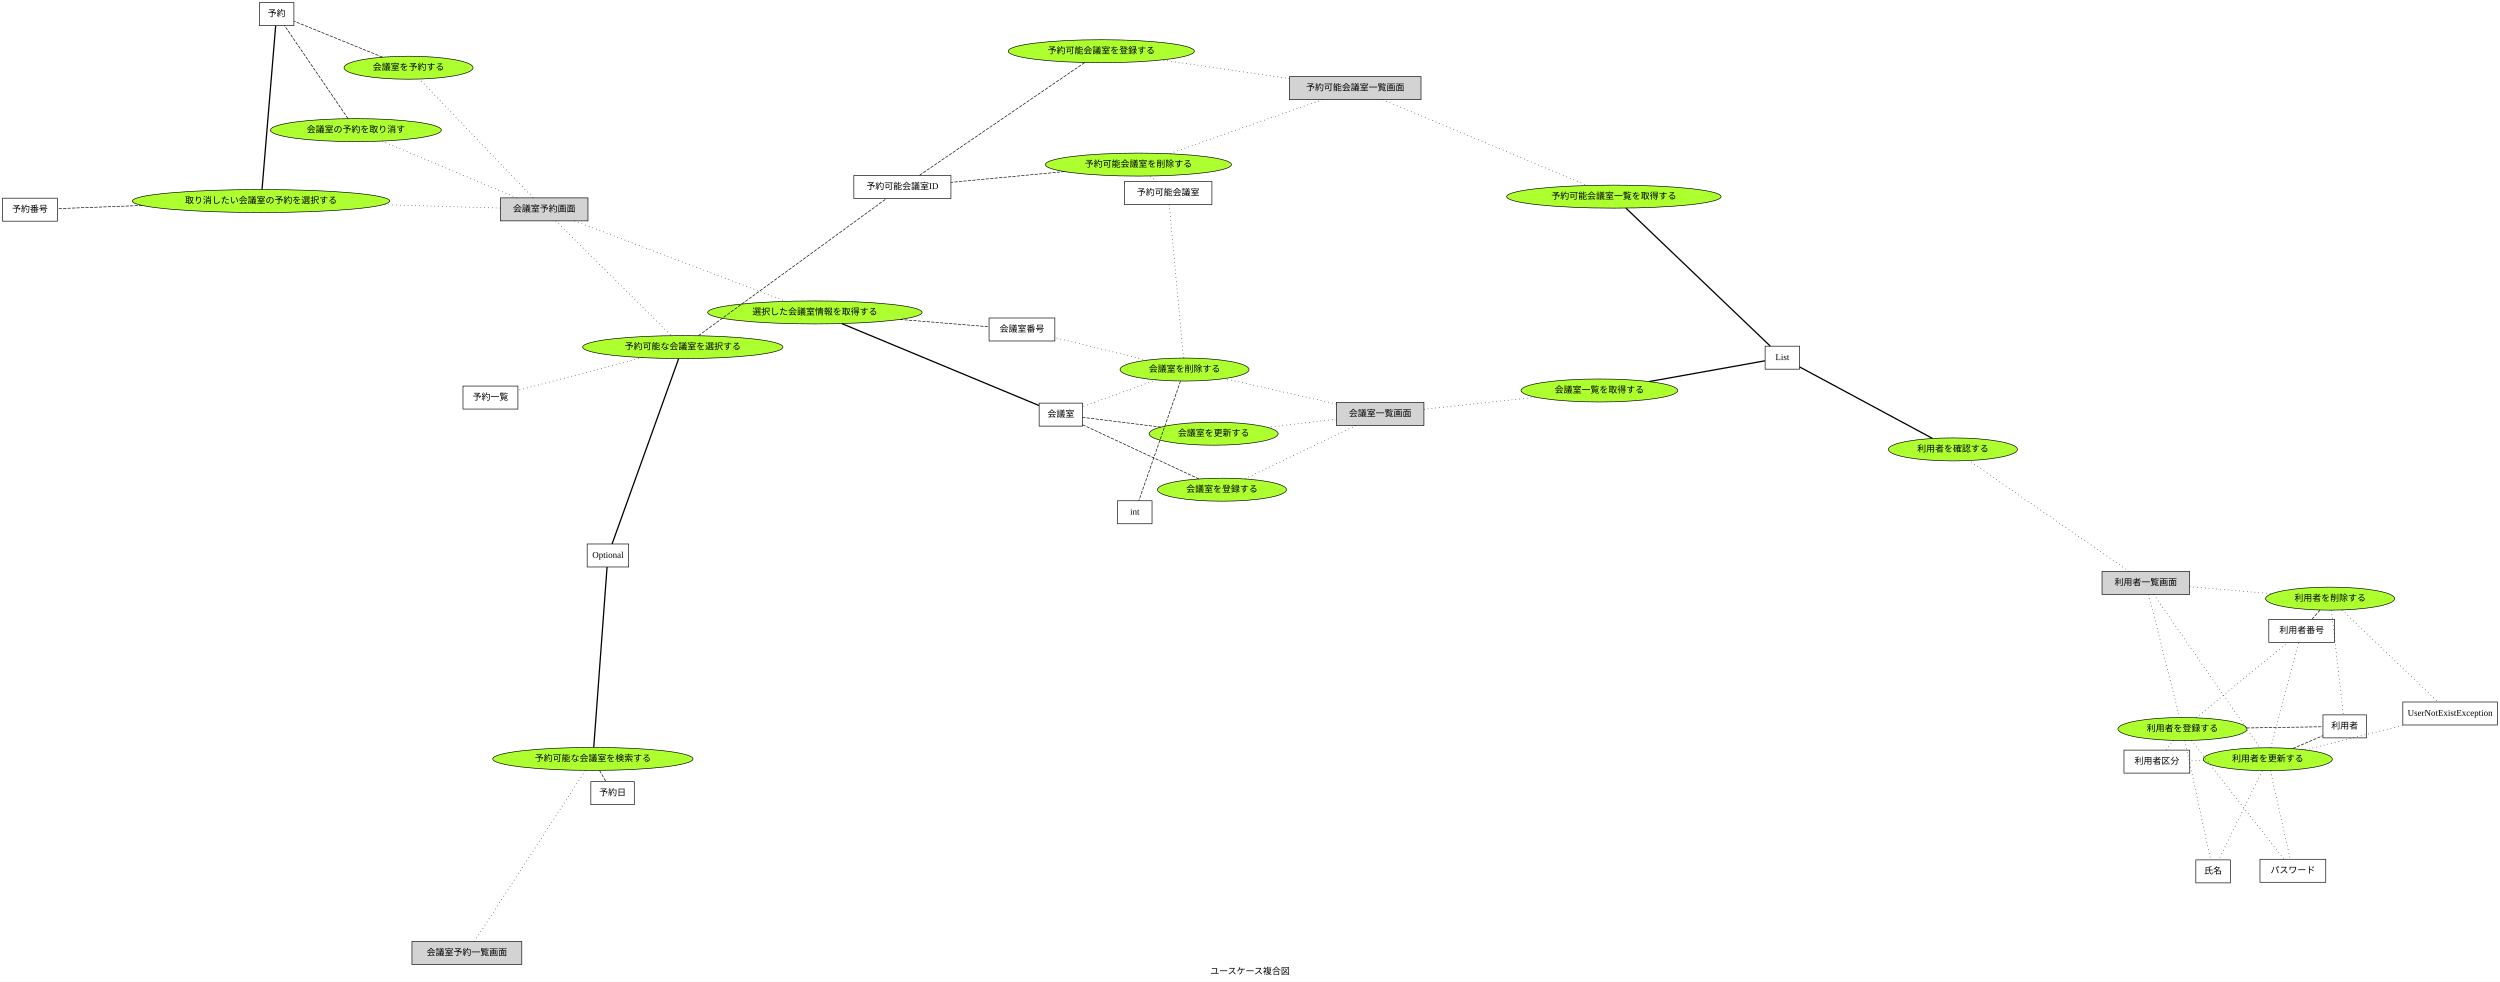
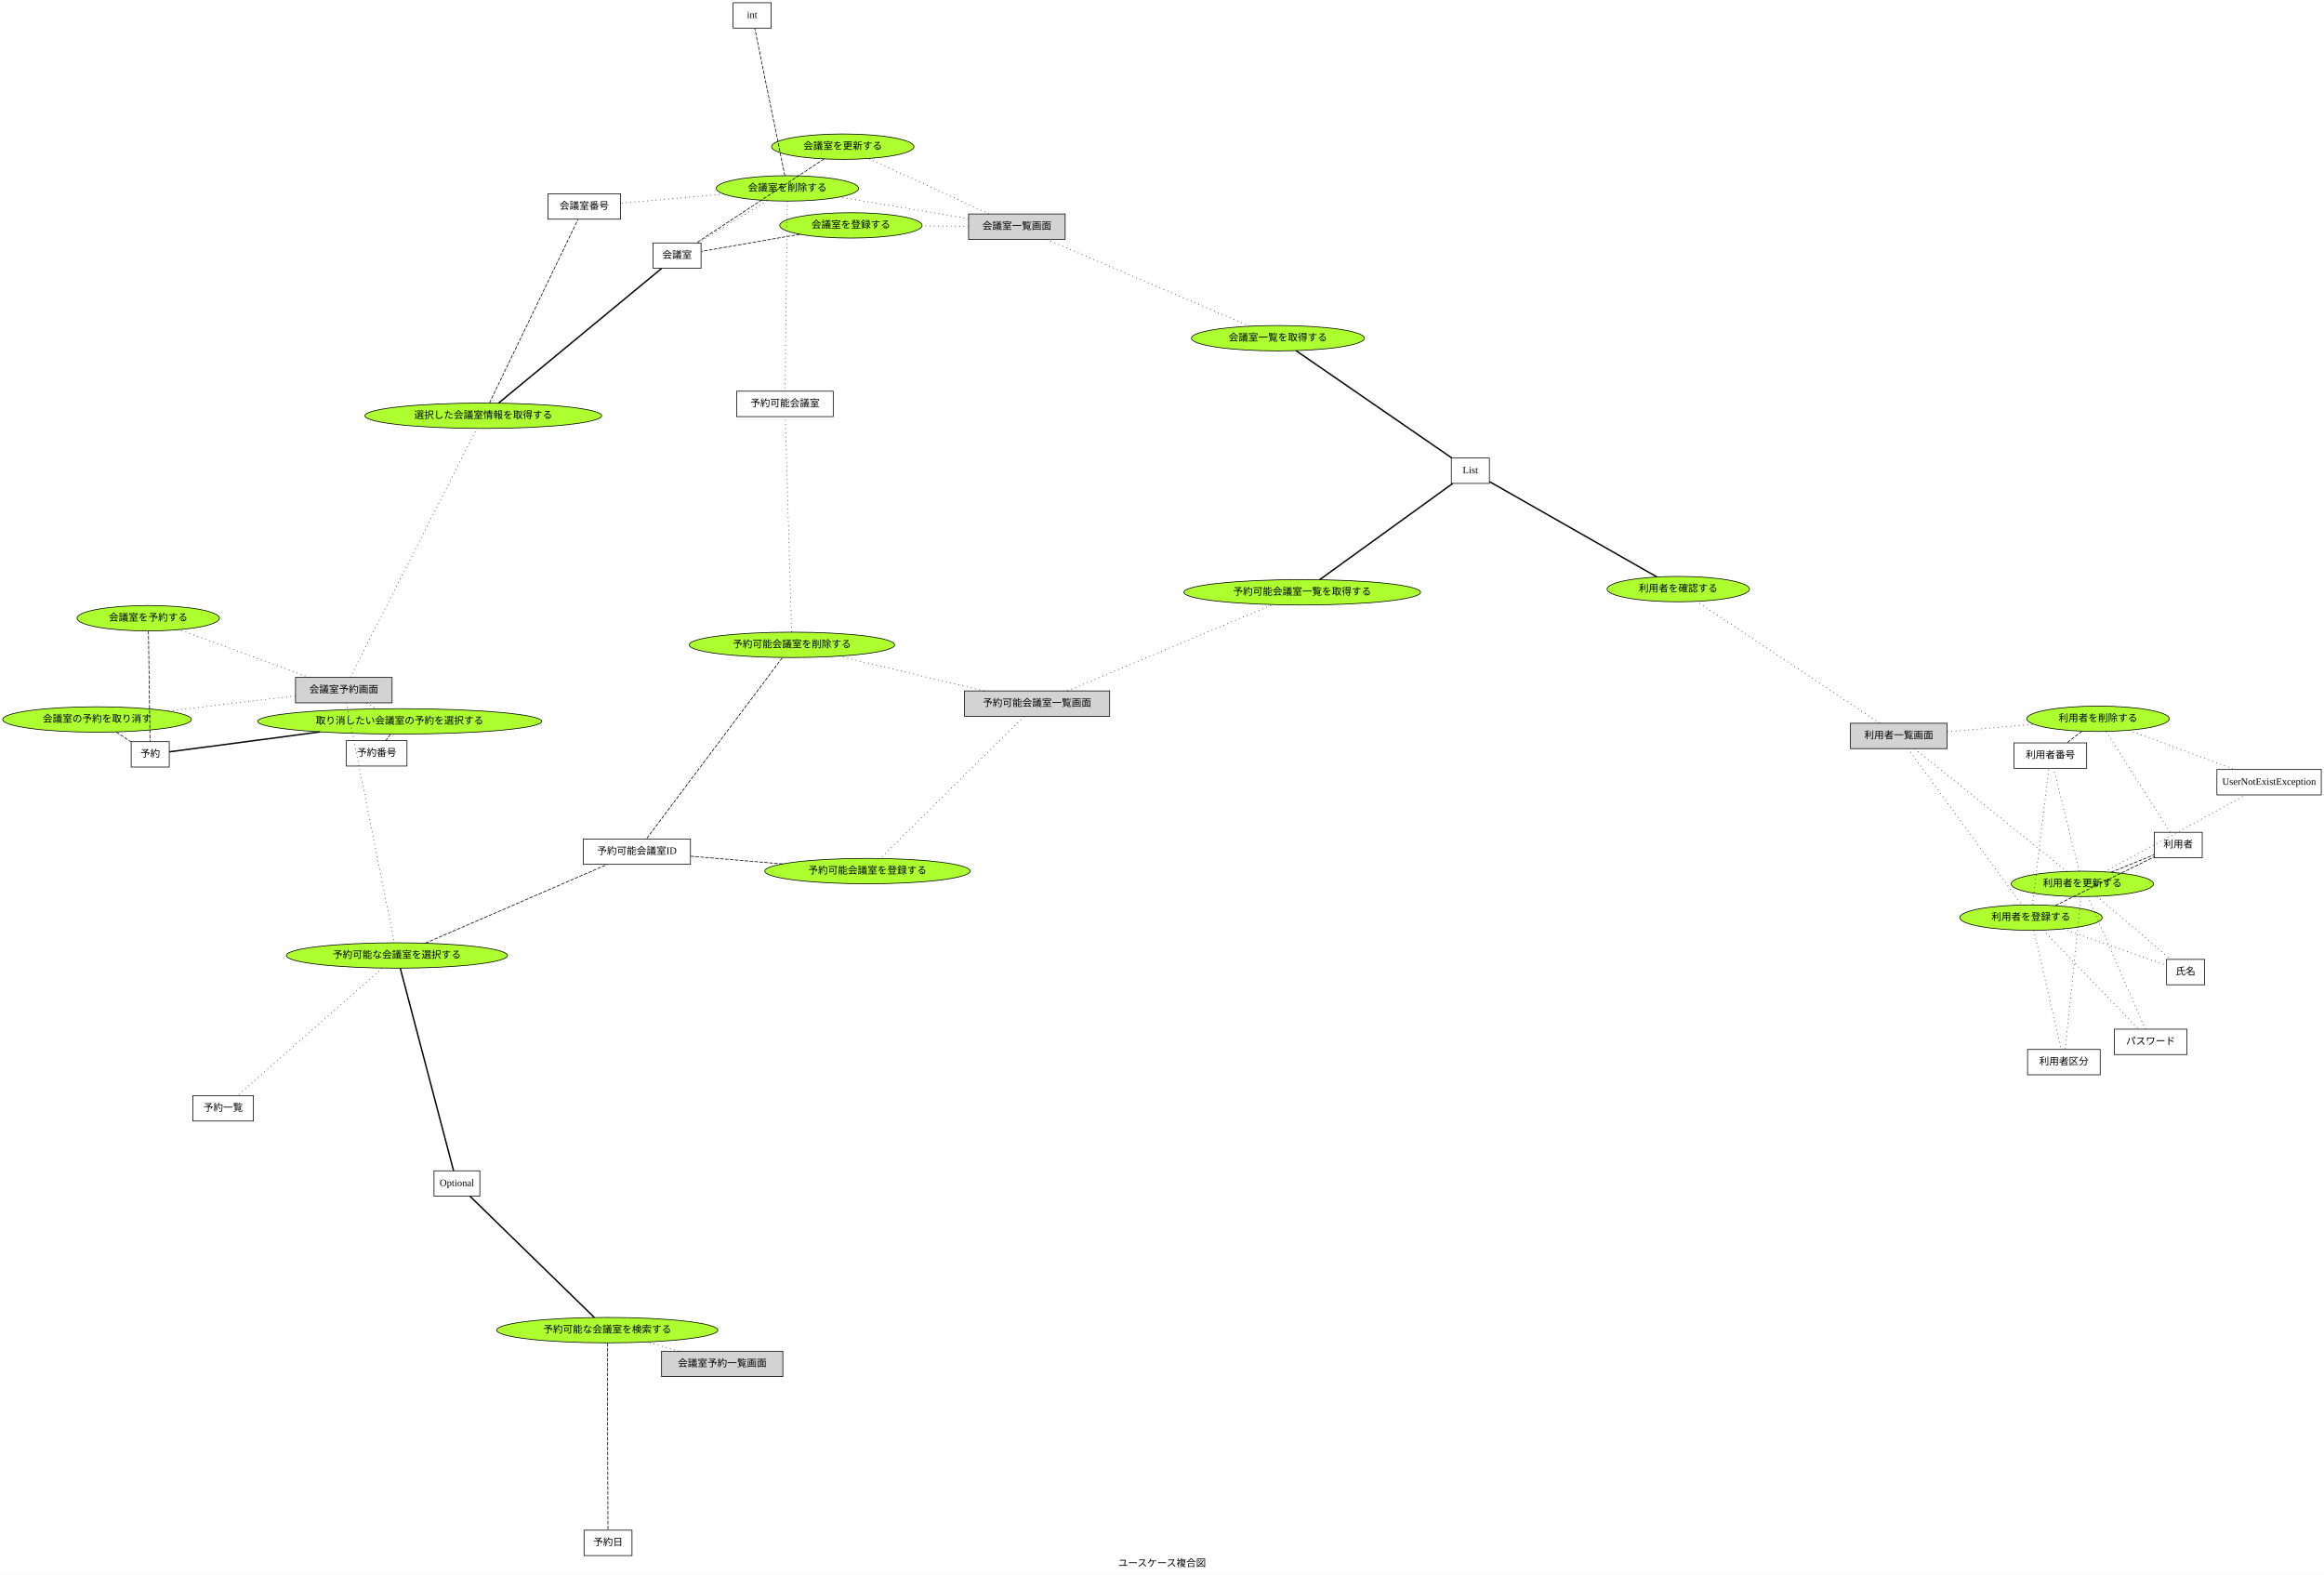
- <svg xmlns="http://www.w3.org/2000/svg" xmlns:xlink="http://www.w3.org/1999/xlink" width="3914pt" height="1537pt" viewBox="0.00 0.00 3914.00 1537.00">
-   <g id="graph0" class="graph" transform="scale(1 1) rotate(0) translate(4 1510)">
-     <polygon fill="white" stroke="transparent" points="-4,27 -4,-1510 3910,-1510 3910,27 -4,27" />
-     <text text-anchor="middle" x="1953" y="15.2" font-family="Times New Roman,serif" font-size="14.00">ユースケース複合図
+ <svg xmlns="http://www.w3.org/2000/svg" xmlns:xlink="http://www.w3.org/1999/xlink" width="3296pt" height="2233pt" viewBox="0.00 0.00 3296.00 2233.00">
+   <g id="graph0" class="graph" transform="scale(1 1) rotate(0) translate(4 2206)">
+     <polygon fill="white" stroke="transparent" points="-4,27 -4,-2206 3292,-2206 3292,27 -4,27" />
+     <text text-anchor="middle" x="1644" y="15.2" font-family="Times New Roman,serif" font-size="14.00">ユースケース複合図
        </text>
    <g id="node1" class="node">
      <g id="a_node1">
        <a xlink:href="https://github.com/k2works/application_programing_excercise_2022/tree/take13/src/main/java/mrs/application/scenario/MeetingRoomReservationScenario.java" xlink:title="MeetingRoomReservationScenario.cancel(Reservation)">
-           <ellipse fill="greenyellow" stroke="black" cx="553.18" cy="-1306.26" rx="133.78" ry="18" />
-           <text text-anchor="middle" x="553.18" y="-1302.56" font-family="Times New Roman,serif" font-size="14.00">会議室の予約を取り消す
+           <ellipse fill="greenyellow" stroke="black" cx="133.64" cy="-1185.78" rx="133.78" ry="18" />
+           <text text-anchor="middle" x="133.64" y="-1182.08" font-family="Times New Roman,serif" font-size="14.00">会議室の予約を取り消す
                    </text>
        </a>
      </g>
    </g>
    <g id="node2" class="node">
      <g id="a_node2">
        <a xlink:title="Reservation">
-           <polygon fill="none" stroke="black" points="456.12,-1505.95 402.12,-1505.95 402.12,-1469.95 456.12,-1469.95 456.12,-1505.95" />
-           <text text-anchor="middle" x="429.12" y="-1484.25" font-family="Times New Roman,serif" font-size="14.00">予約
+           <polygon fill="none" stroke="black" points="236.03,-1154.32 182.03,-1154.32 182.03,-1118.32 236.03,-1118.32 236.03,-1154.32" />
+           <text text-anchor="middle" x="209.03" y="-1132.62" font-family="Times New Roman,serif" font-size="14.00">予約
                    </text>
        </a>
      </g>
    </g>
    <g id="edge1" class="edge">
-       <path fill="none" stroke="black" stroke-dasharray="5,2" d="M540.83,-1324.35C517.05,-1359.17 465.16,-1435.17 441.42,-1469.94" />
+       <path fill="none" stroke="black" stroke-dasharray="5,2" d="M160.85,-1167.92C167.69,-1163.44 175.02,-1158.63 181.85,-1154.15" />
    </g>
    <g id="node7" class="node">
      <g id="a_node7">
        <a xlink:href="https://github.com/k2works/application_programing_excercise_2022/tree/take13/src/main/java/mrs/application/scenario/MeetingRoomReservationScenario.java" xlink:title="MeetingRoomReservationScenario.findOne(ReservationId)">
-           <ellipse fill="greenyellow" stroke="black" cx="404.71" cy="-1195.26" rx="201.46" ry="18" />
-           <text text-anchor="middle" x="404.71" y="-1191.56" font-family="Times New Roman,serif" font-size="14.00">取り消したい会議室の予約を選択する
+           <ellipse fill="greenyellow" stroke="black" cx="562.85" cy="-1183.09" rx="201.46" ry="18" />
+           <text text-anchor="middle" x="562.85" y="-1179.39" font-family="Times New Roman,serif" font-size="14.00">取り消したい会議室の予約を選択する
                    </text>
        </a>
      </g>
    </g>
    <g id="edge6" class="edge">
-       <path fill="none" stroke="black" stroke-width="2" d="M427.59,-1469.64C423.21,-1417.08 410.62,-1266.12 406.24,-1213.56" />
+       <path fill="none" stroke="black" stroke-width="2" d="M236.2,-1139.91C281.43,-1145.89 374.62,-1158.21 449.93,-1168.16" />
    </g>
    <g id="node3" class="node">
      <g id="a_node3">
        <a xlink:title="ReservationsController">
-           <polygon fill="lightgray" stroke="black" points="916.53,-1200.2 779.53,-1200.2 779.53,-1164.2 916.53,-1164.2 916.53,-1200.2" />
-           <text text-anchor="middle" x="848.03" y="-1178.5" font-family="Times New Roman,serif" font-size="14.00">会議室予約画面
+           <polygon fill="lightgray" stroke="black" points="552.09,-1245.36 415.09,-1245.36 415.09,-1209.36 552.09,-1209.36 552.09,-1245.36" />
+           <text text-anchor="middle" x="483.59" y="-1223.66" font-family="Times New Roman,serif" font-size="14.00">会議室予約画面
                    </text>
        </a>
      </g>
    </g>
    <g id="edge2" class="edge">
-       <path fill="none" stroke="black" stroke-dasharray="1,5" d="M805.16,-1200.24C748.62,-1224.03 649.8,-1265.6 594.2,-1289" />
+       <path fill="none" stroke="black" stroke-dasharray="1,5" d="M414.87,-1219.2C363.31,-1213.07 291.95,-1204.59 234.02,-1197.71" />
    </g>
    <g id="node4" class="node">
      <g id="a_node4">
        <a xlink:href="https://github.com/k2works/application_programing_excercise_2022/tree/take13/src/main/java/mrs/application/scenario/MeetingRoomReservationScenario.java" xlink:title="MeetingRoomReservationScenario.findMeetingRoom(RoomId)">
-           <ellipse fill="greenyellow" stroke="black" cx="1271.8" cy="-1020.85" rx="167.87" ry="18" />
-           <text text-anchor="middle" x="1271.8" y="-1017.15" font-family="Times New Roman,serif" font-size="14.00">選択した会議室情報を取得する
+           <ellipse fill="greenyellow" stroke="black" cx="681.42" cy="-1616.46" rx="167.87" ry="18" />
+           <text text-anchor="middle" x="681.42" y="-1612.76" font-family="Times New Roman,serif" font-size="14.00">選択した会議室情報を取得する
                    </text>
        </a>
      </g>
    </g>
    <g id="edge5" class="edge">
-       <path fill="none" stroke="black" stroke-dasharray="1,5" d="M895.41,-1164.16C977.48,-1132.91 1145.06,-1069.1 1226.01,-1038.28" />
+       <path fill="none" stroke="black" stroke-dasharray="1,5" d="M492.86,-1245.61C526.09,-1310.97 638.96,-1532.96 672.16,-1598.26" />
    </g>
    <g id="edge8" class="edge">
-       <path fill="none" stroke="black" stroke-dasharray="1,5" d="M779.25,-1184.23C730.12,-1185.67 661.46,-1187.7 596.33,-1189.61" />
+       <path fill="none" stroke="black" stroke-dasharray="1,5" d="M515.83,-1209.35C520.8,-1206.58 525.93,-1203.71 530.9,-1200.94" />
    </g>
    <g id="node13" class="node">
      <g id="a_node13">
        <a xlink:href="https://github.com/k2works/application_programing_excercise_2022/tree/take13/src/main/java/mrs/application/scenario/MeetingRoomReservationScenario.java" xlink:title="MeetingRoomReservationScenario.findReservations(ReservableRoomId)">
-           <ellipse fill="greenyellow" stroke="black" cx="1064.99" cy="-966.59" rx="156.77" ry="18" />
-           <text text-anchor="middle" x="1064.99" y="-962.89" font-family="Times New Roman,serif" font-size="14.00">予約可能な会議室を選択する
+           <ellipse fill="greenyellow" stroke="black" cx="558.93" cy="-851.11" rx="156.77" ry="18" />
+           <text text-anchor="middle" x="558.93" y="-847.41" font-family="Times New Roman,serif" font-size="14.00">予約可能な会議室を選択する
                    </text>
        </a>
      </g>
    </g>
    <g id="edge15" class="edge">
-       <path fill="none" stroke="black" stroke-dasharray="1,5" d="M866.16,-1164.19C907,-1123.6 1005.83,-1025.38 1046.76,-984.71" />
+       <path fill="none" stroke="black" stroke-dasharray="1,5" d="M487.22,-1209.22C499.95,-1145.65 542.44,-933.48 555.25,-869.51" />
    </g>
    <g id="node20" class="node">
      <g id="a_node20">
        <a xlink:href="https://github.com/k2works/application_programing_excercise_2022/tree/take13/src/main/java/mrs/application/scenario/MeetingRoomReservationScenario.java" xlink:title="MeetingRoomReservationScenario.reserve(Reservation)">
-           <ellipse fill="greenyellow" stroke="black" cx="635.6" cy="-1403.97" rx="100.98" ry="18" />
-           <text text-anchor="middle" x="635.6" y="-1400.27" font-family="Times New Roman,serif" font-size="14.00">会議室を予約する
+           <ellipse fill="greenyellow" stroke="black" cx="206.26" cy="-1329.37" rx="100.98" ry="18" />
+           <text text-anchor="middle" x="206.26" y="-1325.67" font-family="Times New Roman,serif" font-size="14.00">会議室を予約する
                    </text>
        </a>
      </g>
    </g>
    <g id="edge21" class="edge">
-       <path fill="none" stroke="black" stroke-dasharray="1,5" d="M830.65,-1200.35C790.61,-1242.14 692.32,-1344.76 652.63,-1386.19" />
+       <path fill="none" stroke="black" stroke-dasharray="1,5" d="M434.65,-1245.37C382.55,-1264.53 300.86,-1294.57 250.6,-1313.06" />
    </g>
    <g id="node6" class="node">
      <g id="a_node6">
        <a xlink:title="RoomId">
-           <polygon fill="none" stroke="black" points="1647.47,-1012.15 1544.47,-1012.15 1544.47,-976.15 1647.47,-976.15 1647.47,-1012.15" />
-           <text text-anchor="middle" x="1595.97" y="-990.45" font-family="Times New Roman,serif" font-size="14.00">会議室番号
+           <polygon fill="none" stroke="black" points="876.08,-1931.19 773.08,-1931.19 773.08,-1895.19 876.08,-1895.19 876.08,-1931.19" />
+           <text text-anchor="middle" x="824.58" y="-1909.49" font-family="Times New Roman,serif" font-size="14.00">会議室番号
                    </text>
        </a>
      </g>
    </g>
    <g id="edge4" class="edge">
-       <path fill="none" stroke="black" stroke-dasharray="5,2" d="M1405.06,-1009.88C1454.13,-1005.83 1506.84,-1001.49 1544.42,-998.4" />
+       <path fill="none" stroke="black" stroke-dasharray="5,2" d="M690.16,-1634.58C715.71,-1687.55 790.13,-1841.78 815.77,-1894.93" />
    </g>
    <g id="node5" class="node">
      <g id="a_node5">
        <a xlink:title="MeetingRoom">
-           <polygon fill="none" stroke="black" points="1690.87,-878.89 1622.87,-878.89 1622.87,-842.89 1690.87,-842.89 1690.87,-878.89" />
-           <text text-anchor="middle" x="1656.87" y="-857.19" font-family="Times New Roman,serif" font-size="14.00">会議室
+           <polygon fill="none" stroke="black" points="990.25,-1861.51 922.25,-1861.51 922.25,-1825.51 990.25,-1825.51 990.25,-1861.51" />
+           <text text-anchor="middle" x="956.25" y="-1839.81" font-family="Times New Roman,serif" font-size="14.00">会議室
                    </text>
        </a>
      </g>
    </g>
    <g id="edge3" class="edge">
-       <path fill="none" stroke="black" stroke-width="2" d="M1622.7,-875.08C1552.2,-904.37 1390.82,-971.41 1313.98,-1003.33" />
+       <path fill="none" stroke="black" stroke-width="2" d="M934.22,-1825.31C882.63,-1782.69 754.48,-1676.82 703.16,-1634.43" />
    </g>
    <g id="node8" class="node">
      <g id="a_node8">
        <a xlink:title="ReservationId">
-           <polygon fill="none" stroke="black" points="85.82,-1199.73 -0.18,-1199.73 -0.18,-1163.73 85.82,-1163.73 85.82,-1199.73" />
-           <text text-anchor="middle" x="42.82" y="-1178.03" font-family="Times New Roman,serif" font-size="14.00">予約番号
+           <polygon fill="none" stroke="black" points="573.19,-1155.73 487.19,-1155.73 487.19,-1119.73 573.19,-1119.73 573.19,-1155.73" />
+           <text text-anchor="middle" x="530.19" y="-1134.03" font-family="Times New Roman,serif" font-size="14.00">予約番号
                    </text>
        </a>
      </g>
    </g>
    <g id="edge7" class="edge">
-       <path fill="none" stroke="black" stroke-dasharray="5,2" d="M218.73,-1188.31C168.97,-1186.45 119.73,-1184.6 86.05,-1183.35" />
+       <path fill="none" stroke="black" stroke-dasharray="5,2" d="M549.75,-1164.9C547.62,-1161.94 545.42,-1158.88 543.29,-1155.92" />
    </g>
    <g id="node9" class="node">
      <g id="a_node9">
        <a xlink:href="https://github.com/k2works/application_programing_excercise_2022/tree/take13/src/main/java/mrs/application/scenario/MeetingRoomReservationScenario.java" xlink:title="MeetingRoomReservationScenario.findReservableRooms(ReservedDate)">
-           <ellipse fill="greenyellow" stroke="black" cx="924.23" cy="-321.84" rx="156.77" ry="18" />
-           <text text-anchor="middle" x="924.23" y="-318.14" font-family="Times New Roman,serif" font-size="14.00">予約可能な会議室を検索する
+           <ellipse fill="greenyellow" stroke="black" cx="857.31" cy="-319.85" rx="156.77" ry="18" />
+           <text text-anchor="middle" x="857.31" y="-316.15" font-family="Times New Roman,serif" font-size="14.00">予約可能な会議室を検索する
                    </text>
        </a>
      </g>
    </g>
    <g id="node11" class="node">
      <g id="a_node11">
        <a xlink:title="ReservedDate">
-           <polygon fill="none" stroke="black" points="989.04,-286.19 921.04,-286.19 921.04,-250.19 989.04,-250.19 989.04,-286.19" />
-           <text text-anchor="middle" x="955.04" y="-264.49" font-family="Times New Roman,serif" font-size="14.00">予約日
+           <polygon fill="none" stroke="black" points="892.32,-36.18 824.32,-36.18 824.32,-0.18 892.32,-0.18 892.32,-36.18" />
+           <text text-anchor="middle" x="858.32" y="-14.48" font-family="Times New Roman,serif" font-size="14.00">予約日
                    </text>
        </a>
      </g>
    </g>
    <g id="edge10" class="edge">
-       <path fill="none" stroke="black" stroke-dasharray="5,2" d="M934.66,-303.68C937.88,-298.09 941.41,-291.93 944.62,-286.34" />
+       <path fill="none" stroke="black" stroke-dasharray="5,2" d="M857.37,-301.43C857.55,-247.45 858.07,-90.03 858.25,-36.36" />
    </g>
    <g id="node10" class="node">
      <g id="a_node10">
        <a xlink:title="Optional">
-           <polygon fill="none" stroke="black" points="980.27,-658.34 915.27,-658.34 915.27,-622.34 980.27,-622.34 980.27,-658.34" />
-           <text text-anchor="middle" x="947.77" y="-636.64" font-family="Times New Roman,serif" font-size="14.00">Optional
+           <polygon fill="none" stroke="black" points="676.53,-545.78 611.53,-545.78 611.53,-509.78 676.53,-509.78 676.53,-545.78" />
+           <text text-anchor="middle" x="644.03" y="-524.08" font-family="Times New Roman,serif" font-size="14.00">Optional
                    </text>
        </a>
      </g>
    </g>
    <g id="edge9" class="edge">
-       <path fill="none" stroke="black" stroke-width="2" d="M946.43,-622.31C942.3,-566.38 929.73,-396.27 925.58,-340.08" />
+       <path fill="none" stroke="black" stroke-width="2" d="M662.59,-509.69C703.02,-470.27 798.69,-377 838.95,-337.75" />
    </g>
    <g id="edge12" class="edge">
-       <path fill="none" stroke="black" stroke-width="2" d="M954.23,-658.35C974.68,-715.26 1037.78,-890.86 1058.4,-948.24" />
+       <path fill="none" stroke="black" stroke-width="2" d="M639.21,-546.09C624.23,-603 578.6,-776.36 563.7,-833" />
    </g>
    <g id="node12" class="node">
      <g id="a_node12">
        <a xlink:title="RoomsController">
-           <polygon fill="lightgray" stroke="black" points="812.94,-35.97 640.94,-35.97 640.94,0.03 812.94,0.03 812.94,-35.97" />
-           <text text-anchor="middle" x="726.94" y="-14.27" font-family="Times New Roman,serif" font-size="14.00">会議室予約一覧画面
+           <polygon fill="lightgray" stroke="black" points="1106.28,-289.94 934.28,-289.94 934.28,-253.94 1106.28,-253.94 1106.28,-289.94" />
+           <text text-anchor="middle" x="1020.28" y="-268.24" font-family="Times New Roman,serif" font-size="14.00">会議室予約一覧画面
                    </text>
        </a>
      </g>
    </g>
    <g id="edge11" class="edge">
-       <path fill="none" stroke="black" stroke-dasharray="1,5" d="M738.69,-36.06C773.78,-90.11 877.53,-249.92 912.54,-303.84" />
+       <path fill="none" stroke="black" stroke-dasharray="1,5" d="M958.67,-290.05C944.15,-294.32 928.75,-298.85 914.44,-303.05" />
    </g>
    <g id="node14" class="node">
      <g id="a_node14">
        <a xlink:title="ReservableRoomId">
-           <polygon fill="none" stroke="black" points="1484.77,-1235.29 1332.77,-1235.29 1332.77,-1199.29 1484.77,-1199.29 1484.77,-1235.29" />
-           <text text-anchor="middle" x="1408.77" y="-1213.59" font-family="Times New Roman,serif" font-size="14.00">予約可能会議室ID
+           <polygon fill="none" stroke="black" points="975.25,-1016.35 823.25,-1016.35 823.25,-980.35 975.25,-980.35 975.25,-1016.35" />
+           <text text-anchor="middle" x="899.25" y="-994.65" font-family="Times New Roman,serif" font-size="14.00">予約可能会議室ID
                    </text>
        </a>
      </g>
    </g>
    <g id="edge13" class="edge">
-       <path fill="none" stroke="black" stroke-dasharray="5,2" d="M1089.44,-984.42C1152.48,-1030.4 1320.08,-1152.62 1383.75,-1199.05" />
+       <path fill="none" stroke="black" stroke-dasharray="5,2" d="M599.31,-868.57C664.36,-896.72 791.74,-951.83 857.6,-980.33" />
    </g>
    <g id="node15" class="node">
      <g id="a_node15">
        <a xlink:title="ReservationList">
-           <polygon fill="none" stroke="black" points="806.85,-905.58 720.85,-905.58 720.85,-869.58 806.85,-869.58 806.85,-905.58" />
-           <text text-anchor="middle" x="763.85" y="-883.88" font-family="Times New Roman,serif" font-size="14.00">予約一覧
+           <polygon fill="none" stroke="black" points="355.45,-652.35 269.45,-652.35 269.45,-616.35 355.45,-616.35 355.45,-652.35" />
+           <text text-anchor="middle" x="312.45" y="-630.65" font-family="Times New Roman,serif" font-size="14.00">予約一覧
                    </text>
        </a>
      </g>
    </g>
    <g id="edge14" class="edge">
-       <path fill="none" stroke="black" stroke-dasharray="1,5" d="M1001.86,-950.03C943.4,-934.69 858.01,-912.29 806.99,-898.9" />
+       <path fill="none" stroke="black" stroke-dasharray="1,5" d="M538.34,-833C491.94,-792.2 379.66,-693.46 333.15,-652.56" />
    </g>
    <g id="node16" class="node">
      <g id="a_node16">
        <a xlink:href="https://github.com/k2works/application_programing_excercise_2022/tree/take13/src/main/java/mrs/application/scenario/MeetingRoomReservationScenario.java" xlink:title="MeetingRoomReservationScenario.registMeetingRoom(MeetingRoom)">
-           <ellipse fill="greenyellow" stroke="black" cx="1909.15" cy="-743.33" rx="100.98" ry="18" />
-           <text text-anchor="middle" x="1909.15" y="-739.63" font-family="Times New Roman,serif" font-size="14.00">会議室を登録する
+           <ellipse fill="greenyellow" stroke="black" cx="1202.8" cy="-1886.41" rx="100.98" ry="18" />
+           <text text-anchor="middle" x="1202.8" y="-1882.71" font-family="Times New Roman,serif" font-size="14.00">会議室を登録する
                    </text>
        </a>
      </g>
    </g>
    <g id="edge16" class="edge">
-       <path fill="none" stroke="black" stroke-dasharray="5,2" d="M1873.01,-760.18C1824.37,-782.84 1738.48,-822.86 1690.93,-845.02" />
+       <path fill="none" stroke="black" stroke-dasharray="5,2" d="M1130.49,-1873.83C1084.31,-1865.79 1026.55,-1855.74 990.52,-1849.47" />
    </g>
    <g id="node17" class="node">
      <g id="a_node17">
        <a xlink:title="MeetingRoomController">
-           <polygon fill="lightgray" stroke="black" points="2225.29,-879.89 2088.29,-879.89 2088.29,-843.89 2225.29,-843.89 2225.29,-879.89" />
-           <text text-anchor="middle" x="2156.79" y="-858.19" font-family="Times New Roman,serif" font-size="14.00">会議室一覧画面
+           <polygon fill="lightgray" stroke="black" points="1506.67,-1902.6 1369.67,-1902.6 1369.67,-1866.6 1506.67,-1866.6 1506.67,-1902.6" />
+           <text text-anchor="middle" x="1438.17" y="-1880.9" font-family="Times New Roman,serif" font-size="14.00">会議室一覧画面
                    </text>
        </a>
      </g>
    </g>
    <g id="edge17" class="edge">
-       <path fill="none" stroke="black" stroke-dasharray="1,5" d="M2119.18,-843.88C2071.82,-821.21 1991.06,-782.55 1944.7,-760.35" />
+       <path fill="none" stroke="black" stroke-dasharray="1,5" d="M1369.46,-1885.13C1348.84,-1885.29 1325.77,-1885.46 1303.53,-1885.63" />
    </g>
    <g id="node33" class="node">
      <g id="a_node33">
-         <a xlink:href="https://github.com/k2works/application_programing_excercise_2022/tree/take13/src/main/java/mrs/application/service/property/room/MeetingRoomService.java" xlink:title="MeetingRoomService.deleteMeetingRoom(int)">
-           <ellipse fill="greenyellow" stroke="black" cx="1850.52" cy="-931.44" rx="100.98" ry="18" />
-           <text text-anchor="middle" x="1850.52" y="-927.74" font-family="Times New Roman,serif" font-size="14.00">会議室を削除する
+         <a xlink:href="https://github.com/k2works/application_programing_excercise_2022/tree/take13/src/main/java/mrs/application/service/facility/room/MeetingRoomService.java" xlink:title="MeetingRoomService.deleteMeetingRoom(int)">
+           <ellipse fill="greenyellow" stroke="black" cx="1112.77" cy="-1938.87" rx="100.98" ry="18" />
+           <text text-anchor="middle" x="1112.77" y="-1935.17" font-family="Times New Roman,serif" font-size="14.00">会議室を削除する
                    </text>
        </a>
      </g>
    </g>
    <g id="edge45" class="edge">
-       <path fill="none" stroke="black" stroke-dasharray="1,5" d="M2088.05,-877.5C2035.59,-889.41 1963.89,-905.69 1913.03,-917.25" />
+       <path fill="none" stroke="black" stroke-dasharray="1,5" d="M1369.56,-1896.04C1315.95,-1904.98 1241.58,-1917.39 1186.67,-1926.55" />
    </g>
    <g id="node36" class="node">
      <g id="a_node36">
-         <a xlink:href="https://github.com/k2works/application_programing_excercise_2022/tree/take13/src/main/java/mrs/application/service/property/room/MeetingRoomService.java" xlink:title="MeetingRoomService.findAll()">
-           <ellipse fill="greenyellow" stroke="black" cx="2500.01" cy="-898.67" rx="122.68" ry="18" />
-           <text text-anchor="middle" x="2500.01" y="-894.97" font-family="Times New Roman,serif" font-size="14.00">会議室一覧を取得する
+         <a xlink:href="https://github.com/k2works/application_programing_excercise_2022/tree/take13/src/main/java/mrs/application/service/facility/room/MeetingRoomService.java" xlink:title="MeetingRoomService.findAll()">
+           <ellipse fill="greenyellow" stroke="black" cx="1808.42" cy="-1726.43" rx="122.68" ry="18" />
+           <text text-anchor="middle" x="1808.42" y="-1722.73" font-family="Times New Roman,serif" font-size="14.00">会議室一覧を取得する
                    </text>
        </a>
      </g>
    </g>
    <g id="edge47" class="edge">
-       <path fill="none" stroke="black" stroke-dasharray="1,5" d="M2225.42,-869.24C2275.6,-874.62 2344.42,-881.99 2400.6,-888.02" />
+       <path fill="none" stroke="black" stroke-dasharray="1,5" d="M1480.64,-1866.45C1552.73,-1835.66 1698.03,-1773.59 1768.4,-1743.52" />
    </g>
    <g id="node37" class="node">
      <g id="a_node37">
-         <a xlink:href="https://github.com/k2works/application_programing_excercise_2022/tree/take13/src/main/java/mrs/application/service/property/room/MeetingRoomService.java" xlink:title="MeetingRoomService.updateMeetingRoom(MeetingRoom)">
-           <ellipse fill="greenyellow" stroke="black" cx="1896.07" cy="-830.99" rx="100.98" ry="18" />
-           <text text-anchor="middle" x="1896.07" y="-827.29" font-family="Times New Roman,serif" font-size="14.00">会議室を更新する
+         <a xlink:href="https://github.com/k2works/application_programing_excercise_2022/tree/take13/src/main/java/mrs/application/service/facility/room/MeetingRoomService.java" xlink:title="MeetingRoomService.updateMeetingRoom(MeetingRoom)">
+           <ellipse fill="greenyellow" stroke="black" cx="1191.3" cy="-1998.03" rx="100.98" ry="18" />
+           <text text-anchor="middle" x="1191.3" y="-1994.33" font-family="Times New Roman,serif" font-size="14.00">会議室を更新する
                    </text>
        </a>
      </g>
    </g>
    <g id="edge49" class="edge">
-       <path fill="none" stroke="black" stroke-dasharray="1,5" d="M2088.29,-853.77C2055.24,-849.85 2015.3,-845.12 1980.41,-840.98" />
+       <path fill="none" stroke="black" stroke-dasharray="1,5" d="M1398.78,-1902.7C1351.82,-1924.28 1273.94,-1960.06 1228.13,-1981.11" />
    </g>
    <g id="node18" class="node">
      <g id="a_node18">
        <a xlink:href="https://github.com/k2works/application_programing_excercise_2022/tree/take13/src/main/java/mrs/application/scenario/MeetingRoomReservationScenario.java" xlink:title="MeetingRoomReservationScenario.registReservableRoom(ReservableRoomId)">
-           <ellipse fill="greenyellow" stroke="black" cx="1720.19" cy="-1429.82" rx="145.67" ry="18" />
-           <text text-anchor="middle" x="1720.19" y="-1426.12" font-family="Times New Roman,serif" font-size="14.00">予約可能会議室を登録する
+           <ellipse fill="greenyellow" stroke="black" cx="1226.3" cy="-970.78" rx="145.67" ry="18" />
+           <text text-anchor="middle" x="1226.3" y="-967.08" font-family="Times New Roman,serif" font-size="14.00">予約可能会議室を登録する
                    </text>
        </a>
      </g>
    </g>
    <g id="edge18" class="edge">
-       <path fill="none" stroke="black" stroke-dasharray="5,2" d="M1694.18,-1412.06C1635.7,-1372.16 1494.4,-1275.73 1435.37,-1235.45" />
+       <path fill="none" stroke="black" stroke-dasharray="5,2" d="M1105.91,-980.93C1062.38,-984.6 1014.46,-988.64 975.73,-991.9" />
    </g>
    <g id="node19" class="node">
      <g id="a_node19">
        <a xlink:title="ReservableRoomController">
-           <polygon fill="lightgray" stroke="black" points="2220.74,-1390.02 2014.74,-1390.02 2014.74,-1354.02 2220.74,-1354.02 2220.74,-1390.02" />
-           <text text-anchor="middle" x="2117.74" y="-1368.32" font-family="Times New Roman,serif" font-size="14.00">予約可能会議室一覧画面
+           <polygon fill="lightgray" stroke="black" points="1569.78,-1226.26 1363.78,-1226.26 1363.78,-1190.26 1569.78,-1190.26 1569.78,-1226.26" />
+           <text text-anchor="middle" x="1466.78" y="-1204.56" font-family="Times New Roman,serif" font-size="14.00">予約可能会議室一覧画面
                    </text>
        </a>
      </g>
    </g>
    <g id="edge19" class="edge">
-       <path fill="none" stroke="black" stroke-dasharray="1,5" d="M2014.59,-1387.02C1952.82,-1396 1874.87,-1407.33 1814.7,-1416.08" />
+       <path fill="none" stroke="black" stroke-dasharray="1,5" d="M1448.31,-1190.02C1403.44,-1145.71 1289.1,-1032.8 1244.5,-988.76" />
    </g>
    <g id="node38" class="node">
      <g id="a_node38">
        <a xlink:href="https://github.com/k2works/application_programing_excercise_2022/tree/take13/src/main/java/mrs/application/service/reservation/room/ReservableRoomService.java" xlink:title="ReservableRoomService.deleteReservableRoom(ReservableRoomId)">
-           <ellipse fill="greenyellow" stroke="black" cx="1778.33" cy="-1252.31" rx="145.67" ry="18" />
-           <text text-anchor="middle" x="1778.33" y="-1248.61" font-family="Times New Roman,serif" font-size="14.00">予約可能会議室を削除する
+           <ellipse fill="greenyellow" stroke="black" cx="1119.18" cy="-1291.58" rx="145.67" ry="18" />
+           <text text-anchor="middle" x="1119.18" y="-1287.88" font-family="Times New Roman,serif" font-size="14.00">予約可能会議室を削除する
                    </text>
        </a>
      </g>
    </g>
    <g id="edge52" class="edge">
-       <path fill="none" stroke="black" stroke-dasharray="1,5" d="M2066.56,-1353.97C2001.56,-1331.04 1890.22,-1291.77 1826.62,-1269.34" />
+       <path fill="none" stroke="black" stroke-dasharray="1,5" d="M1391.36,-1226.34C1330.16,-1241.01 1244.69,-1261.49 1185.94,-1275.57" />
    </g>
    <g id="node39" class="node">
      <g id="a_node39">
        <a xlink:href="https://github.com/k2works/application_programing_excercise_2022/tree/take13/src/main/java/mrs/application/service/reservation/room/ReservableRoomService.java" xlink:title="ReservableRoomService.findAllReservableRooms()">
-           <ellipse fill="greenyellow" stroke="black" cx="2522.71" cy="-1202.14" rx="167.87" ry="18" />
-           <text text-anchor="middle" x="2522.71" y="-1198.44" font-family="Times New Roman,serif" font-size="14.00">予約可能会議室一覧を取得する
+           <ellipse fill="greenyellow" stroke="black" cx="1842.84" cy="-1366.11" rx="167.87" ry="18" />
+           <text text-anchor="middle" x="1842.84" y="-1362.41" font-family="Times New Roman,serif" font-size="14.00">予約可能会議室一覧を取得する
                    </text>
        </a>
      </g>
    </g>
    <g id="edge54" class="edge">
-       <path fill="none" stroke="black" stroke-dasharray="1,5" d="M2160.7,-1354C2238.97,-1321.17 2403.84,-1252 2481.1,-1219.59" />
+       <path fill="none" stroke="black" stroke-dasharray="1,5" d="M1509.92,-1226.37C1582.75,-1256.94 1729.17,-1318.4 1801.07,-1348.58" />
    </g>
    <g id="edge20" class="edge">
-       <path fill="none" stroke="black" stroke-dasharray="5,2" d="M594.8,-1420.56C553.79,-1437.24 491.71,-1462.49 456.33,-1476.88" />
+       <path fill="none" stroke="black" stroke-dasharray="5,2" d="M206.52,-1311.2C207.05,-1274.41 208.24,-1191.44 208.76,-1154.57" />
    </g>
    <g id="node21" class="node">
      <g id="a_node21">
        <a xlink:href="https://github.com/k2works/application_programing_excercise_2022/tree/take13/src/main/java/mrs/application/service/auth/UserManagementService.java" xlink:title="UserManagementService.delete(UserId)">
-           <ellipse fill="greenyellow" stroke="black" cx="3644.03" cy="-572.77" rx="100.98" ry="18" />
-           <text text-anchor="middle" x="3644.03" y="-569.07" font-family="Times New Roman,serif" font-size="14.00">利用者を削除する
+           <ellipse fill="greenyellow" stroke="black" cx="2971.56" cy="-1186.74" rx="100.98" ry="18" />
+           <text text-anchor="middle" x="2971.56" y="-1183.04" font-family="Times New Roman,serif" font-size="14.00">利用者を削除する
                    </text>
        </a>
      </g>
    </g>
    <g id="node22" class="node">
      <g id="a_node22">
        <a xlink:title="UserId">
-           <polygon fill="none" stroke="black" points="3651.04,-540.36 3548.04,-540.36 3548.04,-504.36 3651.04,-504.36 3651.04,-540.36" />
-           <text text-anchor="middle" x="3599.54" y="-518.66" font-family="Times New Roman,serif" font-size="14.00">利用者番号
+           <polygon fill="none" stroke="black" points="2955.4,-1152.55 2852.4,-1152.55 2852.4,-1116.55 2955.4,-1116.55 2955.4,-1152.55" />
+           <text text-anchor="middle" x="2903.9" y="-1130.85" font-family="Times New Roman,serif" font-size="14.00">利用者番号
                    </text>
        </a>
      </g>
    </g>
    <g id="edge22" class="edge">
-       <path fill="none" stroke="black" stroke-dasharray="5,2" d="M3628.22,-554.86C3624.12,-550.21 3619.71,-545.21 3615.6,-540.56" />
+       <path fill="none" stroke="black" stroke-dasharray="5,2" d="M2948.66,-1169.07C2941.76,-1163.74 2934.18,-1157.9 2927.25,-1152.55" />
    </g>
    <g id="node23" class="node">
      <g id="a_node23">
        <a xlink:title="UserNotExistException">
-           <polygon fill="none" stroke="black" points="3905.88,-410.95 3757.88,-410.95 3757.88,-374.95 3905.88,-374.95 3905.88,-410.95" />
-           <text text-anchor="middle" x="3831.88" y="-389.25" font-family="Times New Roman,serif" font-size="14.00">UserNotExistException
+           <polygon fill="none" stroke="black" points="3288.12,-1114.79 3140.12,-1114.79 3140.12,-1078.79 3288.12,-1078.79 3288.12,-1114.79" />
+           <text text-anchor="middle" x="3214.12" y="-1093.09" font-family="Times New Roman,serif" font-size="14.00">UserNotExistException
                    </text>
        </a>
      </g>
    </g>
    <g id="edge23" class="edge">
-       <path fill="none" stroke="black" stroke-dasharray="1,5" d="M3662.73,-554.87C3698.64,-520.49 3776.9,-445.57 3812.98,-411.04" />
+       <path fill="none" stroke="black" stroke-dasharray="1,5" d="M3015.49,-1170.45C3057.81,-1154.75 3121.7,-1131.06 3165.52,-1114.81" />
    </g>
    <g id="node24" class="node">
      <g id="a_node24">
        <a xlink:title="User">
-           <polygon fill="none" stroke="black" points="3700.83,-390.78 3632.83,-390.78 3632.83,-354.78 3700.83,-354.78 3700.83,-390.78" />
-           <text text-anchor="middle" x="3666.83" y="-369.08" font-family="Times New Roman,serif" font-size="14.00">利用者
+           <polygon fill="none" stroke="black" points="3119.28,-1025.77 3051.28,-1025.77 3051.28,-989.77 3119.28,-989.77 3119.28,-1025.77" />
+           <text text-anchor="middle" x="3085.28" y="-1004.07" font-family="Times New Roman,serif" font-size="14.00">利用者
                    </text>
        </a>
      </g>
    </g>
    <g id="edge24" class="edge">
-       <path fill="none" stroke="black" stroke-dasharray="1,5" d="M3646.09,-554.67C3650.42,-516.69 3660.41,-429.05 3664.75,-390.98" />
+       <path fill="none" stroke="black" stroke-dasharray="1,5" d="M2983.09,-1168.59C3004.89,-1134.29 3051.9,-1060.3 3073.72,-1025.96" />
    </g>
    <g id="node25" class="node">
      <g id="a_node25">
        <a xlink:title="UserController">
-           <polygon fill="lightgray" stroke="black" points="3423.92,-615.36 3286.92,-615.36 3286.92,-579.36 3423.92,-579.36 3423.92,-615.36" />
-           <text text-anchor="middle" x="3355.42" y="-593.66" font-family="Times New Roman,serif" font-size="14.00">利用者一覧画面
+           <polygon fill="lightgray" stroke="black" points="2757.4,-1180.43 2620.4,-1180.43 2620.4,-1144.43 2757.4,-1144.43 2757.4,-1180.43" />
+           <text text-anchor="middle" x="2688.9" y="-1158.73" font-family="Times New Roman,serif" font-size="14.00">利用者一覧画面
                    </text>
        </a>
      </g>
    </g>
    <g id="edge25" class="edge">
-       <path fill="none" stroke="black" stroke-dasharray="1,5" d="M3424.18,-591.5C3462.7,-588.22 3511.21,-584.08 3552.86,-580.54" />
+       <path fill="none" stroke="black" stroke-dasharray="1,5" d="M2757.69,-1168.35C2794.7,-1171.53 2840.82,-1175.49 2880.75,-1178.93" />
    </g>
    <g id="node26" class="node">
      <g id="a_node26">
        <a xlink:href="https://github.com/k2works/application_programing_excercise_2022/tree/take13/src/main/java/mrs/application/service/auth/UserManagementService.java" xlink:title="UserManagementService.findAll()">
-           <ellipse fill="greenyellow" stroke="black" cx="3053.52" cy="-806.4" rx="100.98" ry="18" />
-           <text text-anchor="middle" x="3053.52" y="-802.7" font-family="Times New Roman,serif" font-size="14.00">利用者を確認する
+           <ellipse fill="greenyellow" stroke="black" cx="2376.21" cy="-1370.65" rx="100.98" ry="18" />
+           <text text-anchor="middle" x="2376.21" y="-1366.95" font-family="Times New Roman,serif" font-size="14.00">利用者を確認する
                    </text>
        </a>
      </g>
    </g>
    <g id="edge27" class="edge">
-       <path fill="none" stroke="black" stroke-dasharray="1,5" d="M3329.42,-615.36C3272.07,-655.07 3135.31,-749.76 3078.71,-788.95" />
+       <path fill="none" stroke="black" stroke-dasharray="1,5" d="M2661.7,-1180.54C2602.26,-1220.12 2461.45,-1313.89 2402.69,-1353.02" />
    </g>
    <g id="node28" class="node">
      <g id="a_node28">
        <a xlink:href="https://github.com/k2works/application_programing_excercise_2022/tree/take13/src/main/java/mrs/application/service/auth/UserManagementService.java" xlink:title="UserManagementService.regist(User)">
-           <ellipse fill="greenyellow" stroke="black" cx="3412.87" cy="-368.67" rx="100.98" ry="18" />
-           <text text-anchor="middle" x="3412.87" y="-364.97" font-family="Times New Roman,serif" font-size="14.00">利用者を登録する
+           <ellipse fill="greenyellow" stroke="black" cx="2876.45" cy="-904.84" rx="100.98" ry="18" />
+           <text text-anchor="middle" x="2876.45" y="-901.14" font-family="Times New Roman,serif" font-size="14.00">利用者を登録する
                    </text>
        </a>
      </g>
    </g>
    <g id="edge33" class="edge">
-       <path fill="none" stroke="black" stroke-dasharray="1,5" d="M3360.03,-579.03C3370.81,-536.1 3397.6,-429.46 3408.33,-386.77" />
+       <path fill="none" stroke="black" stroke-dasharray="1,5" d="M2702.09,-1144.32C2736.52,-1097.02 2828.85,-970.21 2863.27,-922.94" />
    </g>
    <g id="node32" class="node">
      <g id="a_node32">
        <a xlink:href="https://github.com/k2works/application_programing_excercise_2022/tree/take13/src/main/java/mrs/application/service/auth/UserManagementService.java" xlink:title="UserManagementService.update(User)">
-           <ellipse fill="greenyellow" stroke="black" cx="3546.5" cy="-321.35" rx="100.98" ry="18" />
-           <text text-anchor="middle" x="3546.5" y="-317.65" font-family="Times New Roman,serif" font-size="14.00">利用者を更新する
+           <ellipse fill="greenyellow" stroke="black" cx="2949.31" cy="-952.64" rx="100.98" ry="18" />
+           <text text-anchor="middle" x="2949.31" y="-948.94" font-family="Times New Roman,serif" font-size="14.00">利用者を更新する
                    </text>
        </a>
      </g>
    </g>
    <g id="edge40" class="edge">
-       <path fill="none" stroke="black" stroke-dasharray="1,5" d="M3367.96,-579.25C3402.58,-529.24 3499.24,-389.62 3533.92,-339.52" />
+       <path fill="none" stroke="black" stroke-dasharray="1,5" d="M2711.56,-1144.18C2761.05,-1104.3 2878.33,-1009.82 2927.26,-970.4" />
    </g>
    <g id="node27" class="node">
      <g id="a_node27">
        <a xlink:title="List">
-           <polygon fill="none" stroke="black" points="2813.47,-968.03 2759.47,-968.03 2759.47,-932.03 2813.47,-932.03 2813.47,-968.03" />
-           <text text-anchor="middle" x="2786.47" y="-946.33" font-family="Times New Roman,serif" font-size="14.00">List
+           <polygon fill="none" stroke="black" points="2108.31,-1556.51 2054.31,-1556.51 2054.31,-1520.51 2108.31,-1520.51 2108.31,-1556.51" />
+           <text text-anchor="middle" x="2081.31" y="-1534.81" font-family="Times New Roman,serif" font-size="14.00">List
                    </text>
        </a>
      </g>
    </g>
    <g id="edge26" class="edge">
-       <path fill="none" stroke="black" stroke-width="2" d="M2813.54,-935.47C2863.14,-908.8 2968.32,-852.22 3021.42,-823.66" />
+       <path fill="none" stroke="black" stroke-width="2" d="M2108.52,-1523.02C2163.71,-1491.61 2288.4,-1420.63 2346,-1387.84" />
    </g>
    <g id="edge46" class="edge">
-       <path fill="none" stroke="black" stroke-width="2" d="M2759.26,-945.15C2718.06,-937.77 2638.28,-923.46 2578.04,-912.66" />
+       <path fill="none" stroke="black" stroke-width="2" d="M2055.14,-1556.53C2002.85,-1592.54 1886,-1673 1834.1,-1708.74" />
    </g>
    <g id="edge53" class="edge">
-       <path fill="none" stroke="black" stroke-width="2" d="M2767.5,-968.16C2718.83,-1014.68 2589.98,-1137.84 2541.51,-1184.17" />
+       <path fill="none" stroke="black" stroke-width="2" d="M2056.24,-1520.38C2010.32,-1487.19 1913.24,-1417.01 1867.57,-1383.99" />
    </g>
    <g id="edge29" class="edge">
-       <path fill="none" stroke="black" stroke-dasharray="1,5" d="M3434.29,-386.3C3470.01,-415.71 3541.38,-474.48 3577.51,-504.23" />
+       <path fill="none" stroke="black" stroke-dasharray="1,5" d="M2878.6,-922.87C2883.72,-965.7 2896.57,-1073.22 2901.72,-1116.29" />
    </g>
    <g id="edge28" class="edge">
-       <path fill="none" stroke="black" stroke-dasharray="5,2" d="M3513.24,-370.29C3555.53,-370.98 3601.94,-371.73 3632.55,-372.22" />
+       <path fill="none" stroke="black" stroke-dasharray="5,2" d="M2910.93,-921.84C2949.74,-940.97 3012.41,-971.85 3051.09,-990.92" />
    </g>
    <g id="node29" class="node">
      <g id="a_node29">
        <a xlink:title="RoleName">
-           <polygon fill="none" stroke="black" points="3424.27,-335.63 3321.27,-335.63 3321.27,-299.63 3424.27,-299.63 3424.27,-335.63" />
-           <text text-anchor="middle" x="3372.77" y="-313.93" font-family="Times New Roman,serif" font-size="14.00">利用者区分
+           <polygon fill="none" stroke="black" points="2974.59,-717.91 2871.59,-717.91 2871.59,-681.91 2974.59,-681.91 2974.59,-717.91" />
+           <text text-anchor="middle" x="2923.09" y="-696.21" font-family="Times New Roman,serif" font-size="14.00">利用者区分
                    </text>
        </a>
      </g>
    </g>
    <g id="edge30" class="edge">
-       <path fill="none" stroke="black" stroke-dasharray="1,5" d="M3398.85,-350.82C3395.05,-345.99 3390.94,-340.75 3387.12,-335.9" />
+       <path fill="none" stroke="black" stroke-dasharray="1,5" d="M2880.59,-886.66C2889.44,-847.77 2910.11,-756.91 2918.96,-718.06" />
    </g>
    <g id="node30" class="node">
      <g id="a_node30">
        <a xlink:title="UserName">
-           <polygon fill="none" stroke="black" points="3487.79,-163.77 3433.79,-163.77 3433.79,-127.77 3487.79,-127.77 3487.79,-163.77" />
-           <text text-anchor="middle" x="3460.79" y="-142.07" font-family="Times New Roman,serif" font-size="14.00">氏名
+           <polygon fill="none" stroke="black" points="3122.72,-845.57 3068.72,-845.57 3068.72,-809.57 3122.72,-809.57 3122.72,-845.57" />
+           <text text-anchor="middle" x="3095.72" y="-823.87" font-family="Times New Roman,serif" font-size="14.00">氏名
                    </text>
        </a>
      </g>
    </g>
    <g id="edge31" class="edge">
-       <path fill="none" stroke="black" stroke-dasharray="1,5" d="M3416.79,-350.43C3425.8,-308.53 3447.89,-205.79 3456.89,-163.95" />
+       <path fill="none" stroke="black" stroke-dasharray="1,5" d="M2922.15,-888.74C2966.45,-873.12 3032.17,-849.96 3068.71,-837.08" />
    </g>
    <g id="node31" class="node">
      <g id="a_node31">
        <a xlink:title="Password">
-           <polygon fill="none" stroke="black" points="3637.22,-164.72 3534.22,-164.72 3534.22,-128.72 3637.22,-128.72 3637.22,-164.72" />
-           <text text-anchor="middle" x="3585.72" y="-143.02" font-family="Times New Roman,serif" font-size="14.00">パスワード
+           <polygon fill="none" stroke="black" points="3097.64,-746.61 2994.64,-746.61 2994.64,-710.61 3097.64,-710.61 3097.64,-746.61" />
+           <text text-anchor="middle" x="3046.14" y="-724.91" font-family="Times New Roman,serif" font-size="14.00">パスワード
                    </text>
        </a>
      </g>
    </g>
    <g id="edge32" class="edge">
-       <path fill="none" stroke="black" stroke-dasharray="1,5" d="M3427.02,-350.51C3459.51,-308.78 3539.17,-206.49 3571.62,-164.82" />
+       <path fill="none" stroke="black" stroke-dasharray="1,5" d="M2893.65,-886.97C2926.09,-853.28 2995.97,-780.72 3028.64,-746.79" />
    </g>
    <g id="edge36" class="edge">
-       <path fill="none" stroke="black" stroke-dasharray="1,5" d="M3551.3,-339.54C3561.4,-377.81 3584.73,-466.25 3594.79,-504.36" />
+       <path fill="none" stroke="black" stroke-dasharray="1,5" d="M2944.79,-970.74C2936.09,-1005.61 2917.09,-1081.7 2908.4,-1116.51" />
    </g>
    <g id="edge35" class="edge">
-       <path fill="none" stroke="black" stroke-dasharray="1,5" d="M3604.94,-336.01C3649.87,-347.28 3712.15,-362.91 3760.11,-374.94" />
+       <path fill="none" stroke="black" stroke-dasharray="1,5" d="M2980.73,-969.74C3031.01,-997.11 3129.12,-1050.52 3180.66,-1078.58" />
    </g>
    <g id="edge34" class="edge">
-       <path fill="none" stroke="black" stroke-dasharray="5,2" d="M3585.57,-338.05C3600.8,-344.56 3618.1,-351.95 3632.81,-358.24" />
+       <path fill="none" stroke="black" stroke-dasharray="5,2" d="M2990.11,-969.18C3009.51,-977.04 3032.44,-986.34 3050.94,-993.84" />
    </g>
    <g id="edge37" class="edge">
-       <path fill="none" stroke="black" stroke-dasharray="1,5" d="M3446.44,-319.21C3438.9,-319.05 3431.49,-318.89 3424.46,-318.74" />
+       <path fill="none" stroke="black" stroke-dasharray="1,5" d="M2947.43,-934.46C2942.59,-887.83 2929.78,-764.37 2924.96,-717.92" />
    </g>
    <g id="edge38" class="edge">
-       <path fill="none" stroke="black" stroke-dasharray="1,5" d="M3537.65,-303.22C3521.19,-269.49 3486.03,-197.46 3469.6,-163.8" />
+       <path fill="none" stroke="black" stroke-dasharray="1,5" d="M2969.98,-934.98C2997.57,-911.41 3046.19,-869.87 3074.2,-845.94" />
    </g>
    <g id="edge39" class="edge">
-       <path fill="none" stroke="black" stroke-dasharray="1,5" d="M3550.55,-303.32C3558.07,-269.85 3574.09,-198.5 3581.63,-164.91" />
+       <path fill="none" stroke="black" stroke-dasharray="1,5" d="M2957.07,-934.68C2975.2,-892.73 3020.18,-788.68 3038.35,-746.65" />
    </g>
    <g id="edge43" class="edge">
-       <path fill="none" stroke="black" stroke-dasharray="1,5" d="M1806.09,-915.26C1771.14,-902.52 1723.16,-885.04 1691.14,-873.37" />
+       <path fill="none" stroke="black" stroke-dasharray="1,5" d="M1084.06,-1921.38C1056.17,-1904.39 1014.02,-1878.71 985.84,-1861.53" />
    </g>
    <g id="edge42" class="edge">
-       <path fill="none" stroke="black" stroke-dasharray="1,5" d="M1791.16,-946.07C1747.67,-956.78 1689.23,-971.18 1647.66,-981.42" />
+       <path fill="none" stroke="black" stroke-dasharray="1,5" d="M1022.38,-1930.81C974.34,-1926.53 917.01,-1921.42 876.47,-1917.81" />
    </g>
    <g id="node34" class="node">
      <g id="a_node34">
        <a xlink:title="int">
-           <polygon fill="none" stroke="black" points="1799.63,-726 1745.63,-726 1745.63,-690 1799.63,-690 1799.63,-726" />
-           <text text-anchor="middle" x="1772.63" y="-704.3" font-family="Times New Roman,serif" font-size="14.00">int
+           <polygon fill="none" stroke="black" points="1089.71,-2202.13 1035.71,-2202.13 1035.71,-2166.13 1089.71,-2166.13 1089.71,-2202.13" />
+           <text text-anchor="middle" x="1062.71" y="-2180.43" font-family="Times New Roman,serif" font-size="14.00">int
                    </text>
        </a>
      </g>
    </g>
    <g id="edge41" class="edge">
-       <path fill="none" stroke="black" stroke-dasharray="5,2" d="M1844.14,-913.16C1829.5,-871.15 1793.61,-768.17 1778.99,-726.22" />
+       <path fill="none" stroke="black" stroke-dasharray="5,2" d="M1109.09,-1956.9C1099.83,-2002.26 1075.66,-2120.68 1066.4,-2166.07" />
    </g>
    <g id="node35" class="node">
      <g id="a_node35">
        <a xlink:title="ReservableRoom">
-           <polygon fill="none" stroke="black" points="1893.36,-1225.74 1756.36,-1225.74 1756.36,-1189.74 1893.36,-1189.74 1893.36,-1225.74" />
-           <text text-anchor="middle" x="1824.86" y="-1204.04" font-family="Times New Roman,serif" font-size="14.00">予約可能会議室
+           <polygon fill="none" stroke="black" points="1177.72,-1651.25 1040.72,-1651.25 1040.72,-1615.25 1177.72,-1615.25 1177.72,-1651.25" />
+           <text text-anchor="middle" x="1109.22" y="-1629.55" font-family="Times New Roman,serif" font-size="14.00">予約可能会議室
                    </text>
        </a>
      </g>
    </g>
    <g id="edge44" class="edge">
-       <path fill="none" stroke="black" stroke-dasharray="1,5" d="M1848.83,-949.57C1844.19,-999.64 1831.2,-1139.4 1826.55,-1189.55" />
+       <path fill="none" stroke="black" stroke-dasharray="1,5" d="M1112.56,-1920.67C1111.93,-1866.31 1110.06,-1705.59 1109.43,-1651.36" />
    </g>
    <g id="edge48" class="edge">
-       <path fill="none" stroke="black" stroke-dasharray="5,2" d="M1813.42,-841.32C1771.42,-846.57 1722.68,-852.66 1690.89,-856.63" />
+       <path fill="none" stroke="black" stroke-dasharray="5,2" d="M1164.8,-1980.61C1119.89,-1951.09 1029.31,-1891.54 983.74,-1861.58" />
    </g>
    <g id="edge50" class="edge">
-       <path fill="none" stroke="black" stroke-dasharray="5,2" d="M1662.66,-1241.35C1604.76,-1235.86 1536.27,-1229.37 1485.02,-1224.52" />
+       <path fill="none" stroke="black" stroke-dasharray="5,2" d="M1105.42,-1273.23C1065.92,-1220.57 952.49,-1069.34 913,-1016.69" />
    </g>
    <g id="edge51" class="edge">
-       <path fill="none" stroke="black" stroke-dasharray="1,5" d="M1796.99,-1234.44C1799.92,-1231.63 1802.95,-1228.72 1805.89,-1225.91" />
+       <path fill="none" stroke="black" stroke-dasharray="1,5" d="M1118.64,-1309.95C1116.91,-1369.41 1111.46,-1556.21 1109.74,-1615.21" />
    </g>
  </g>
</svg>
